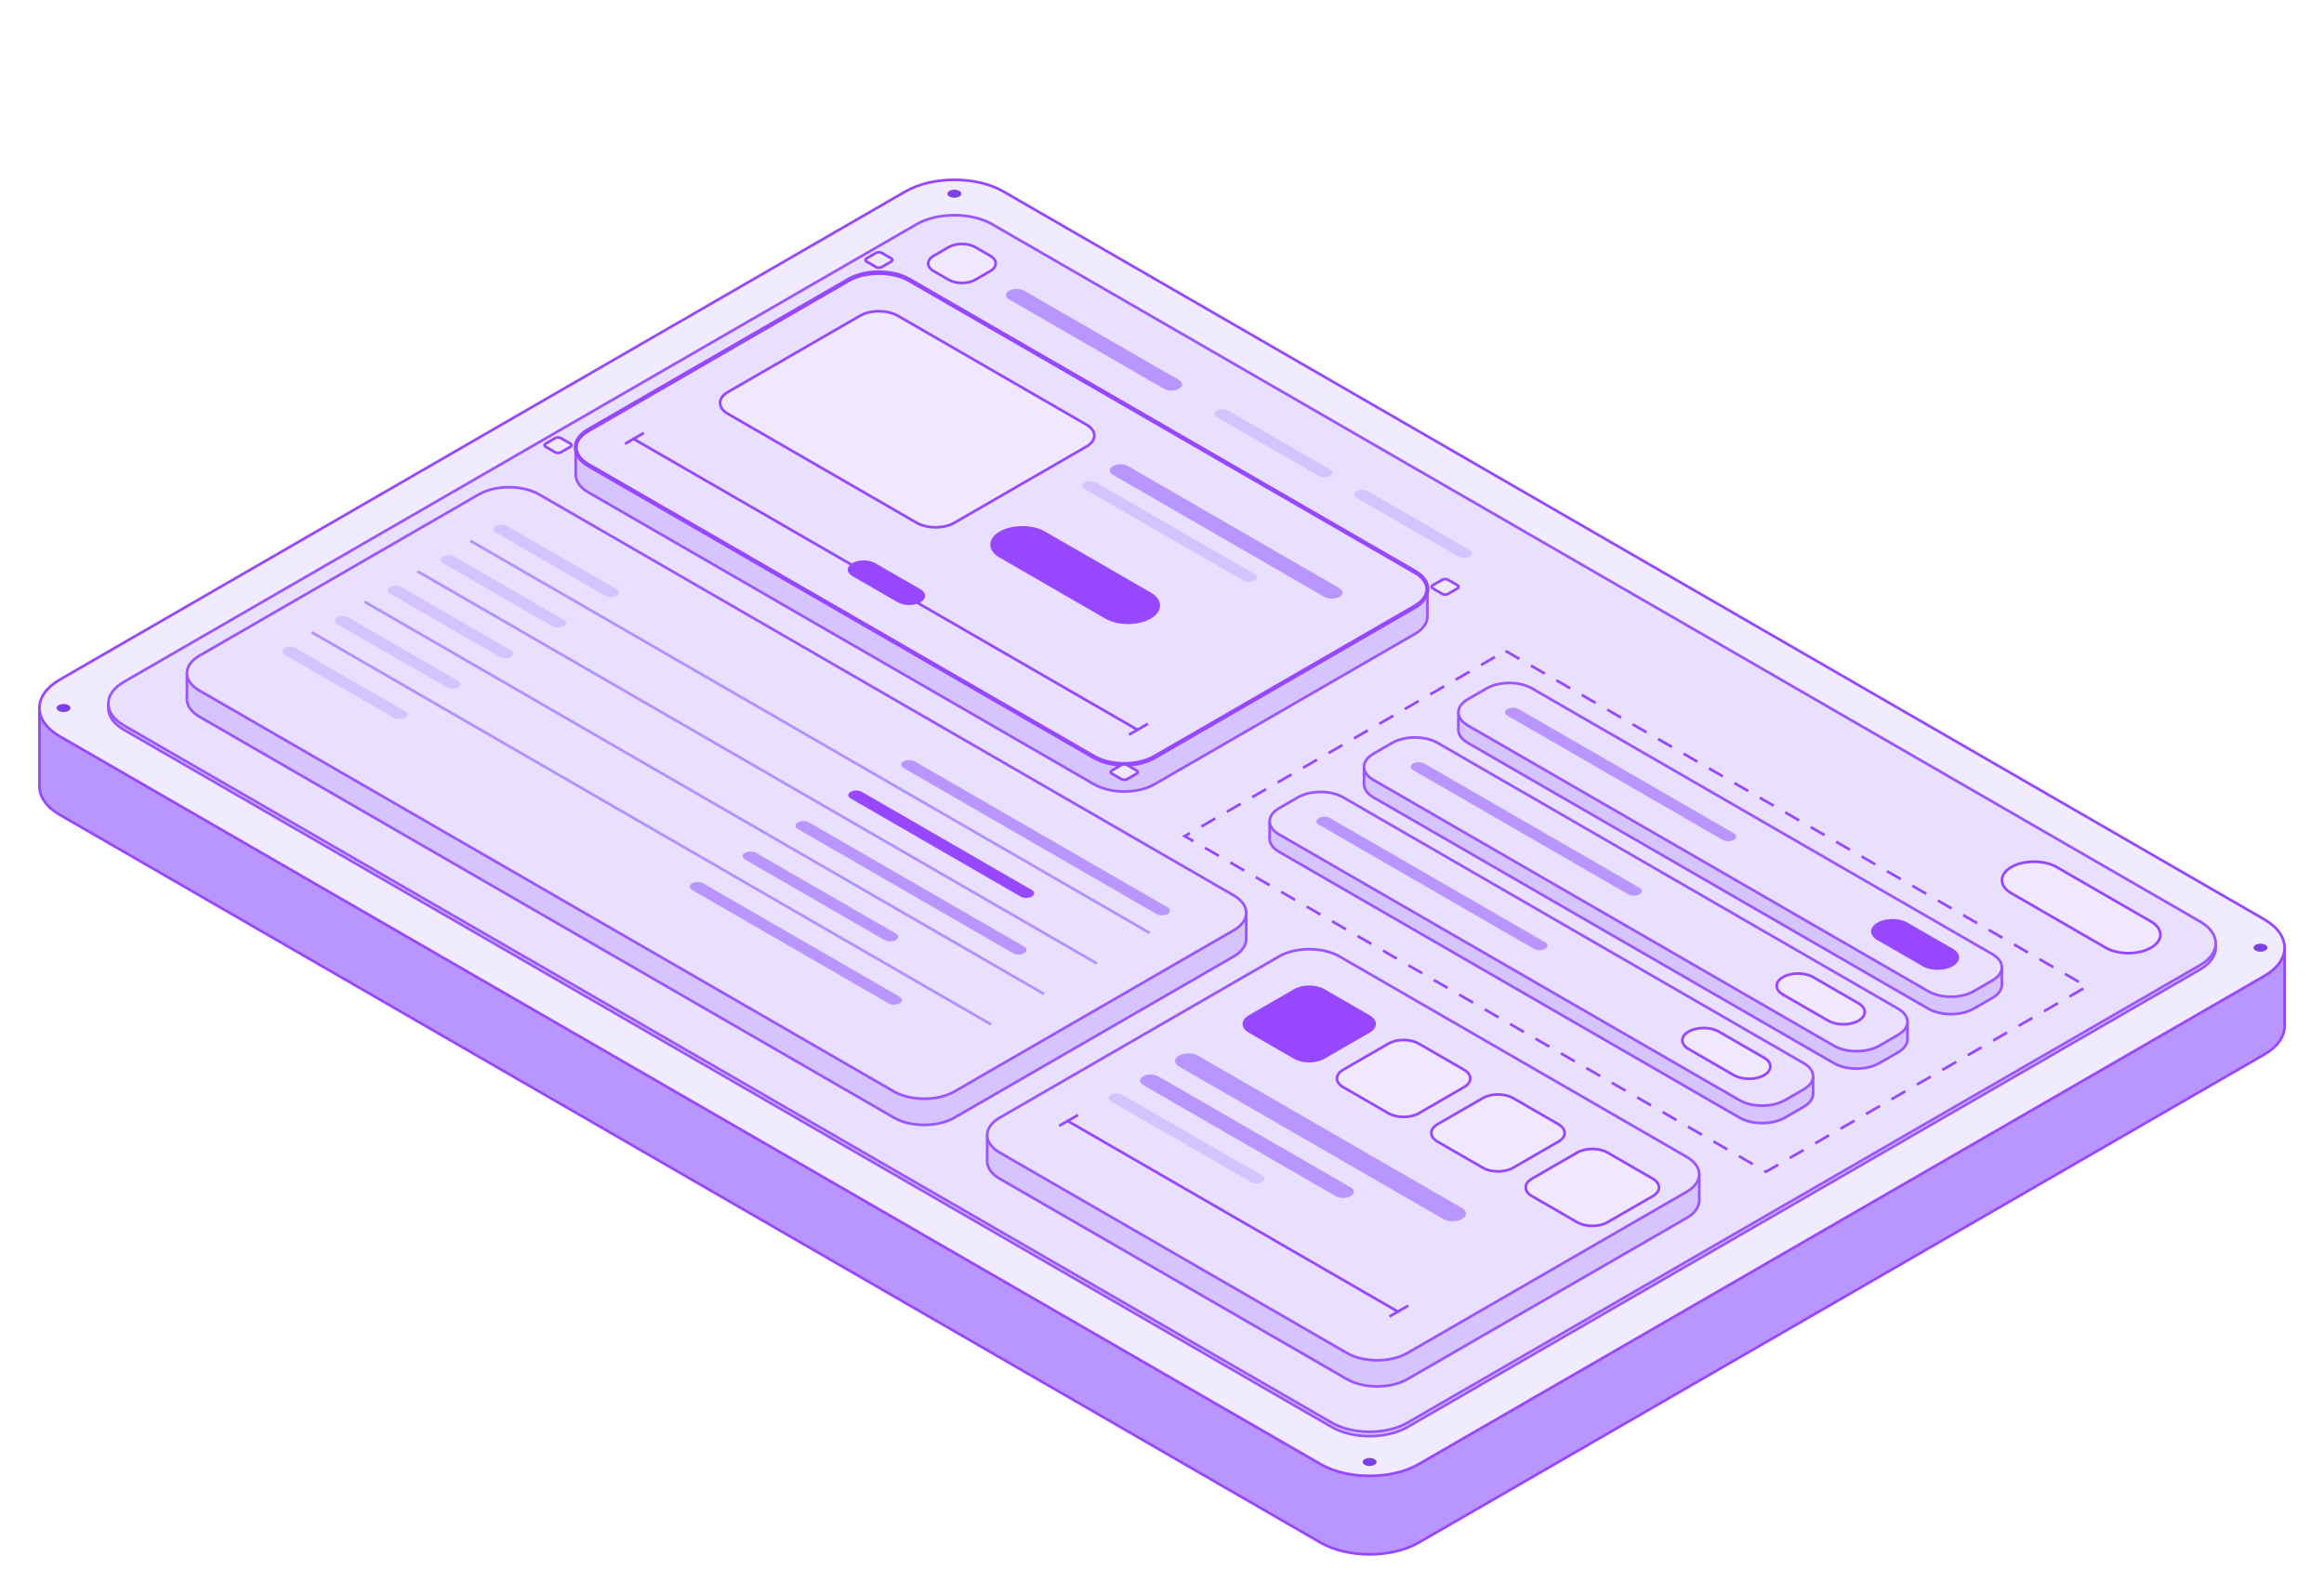
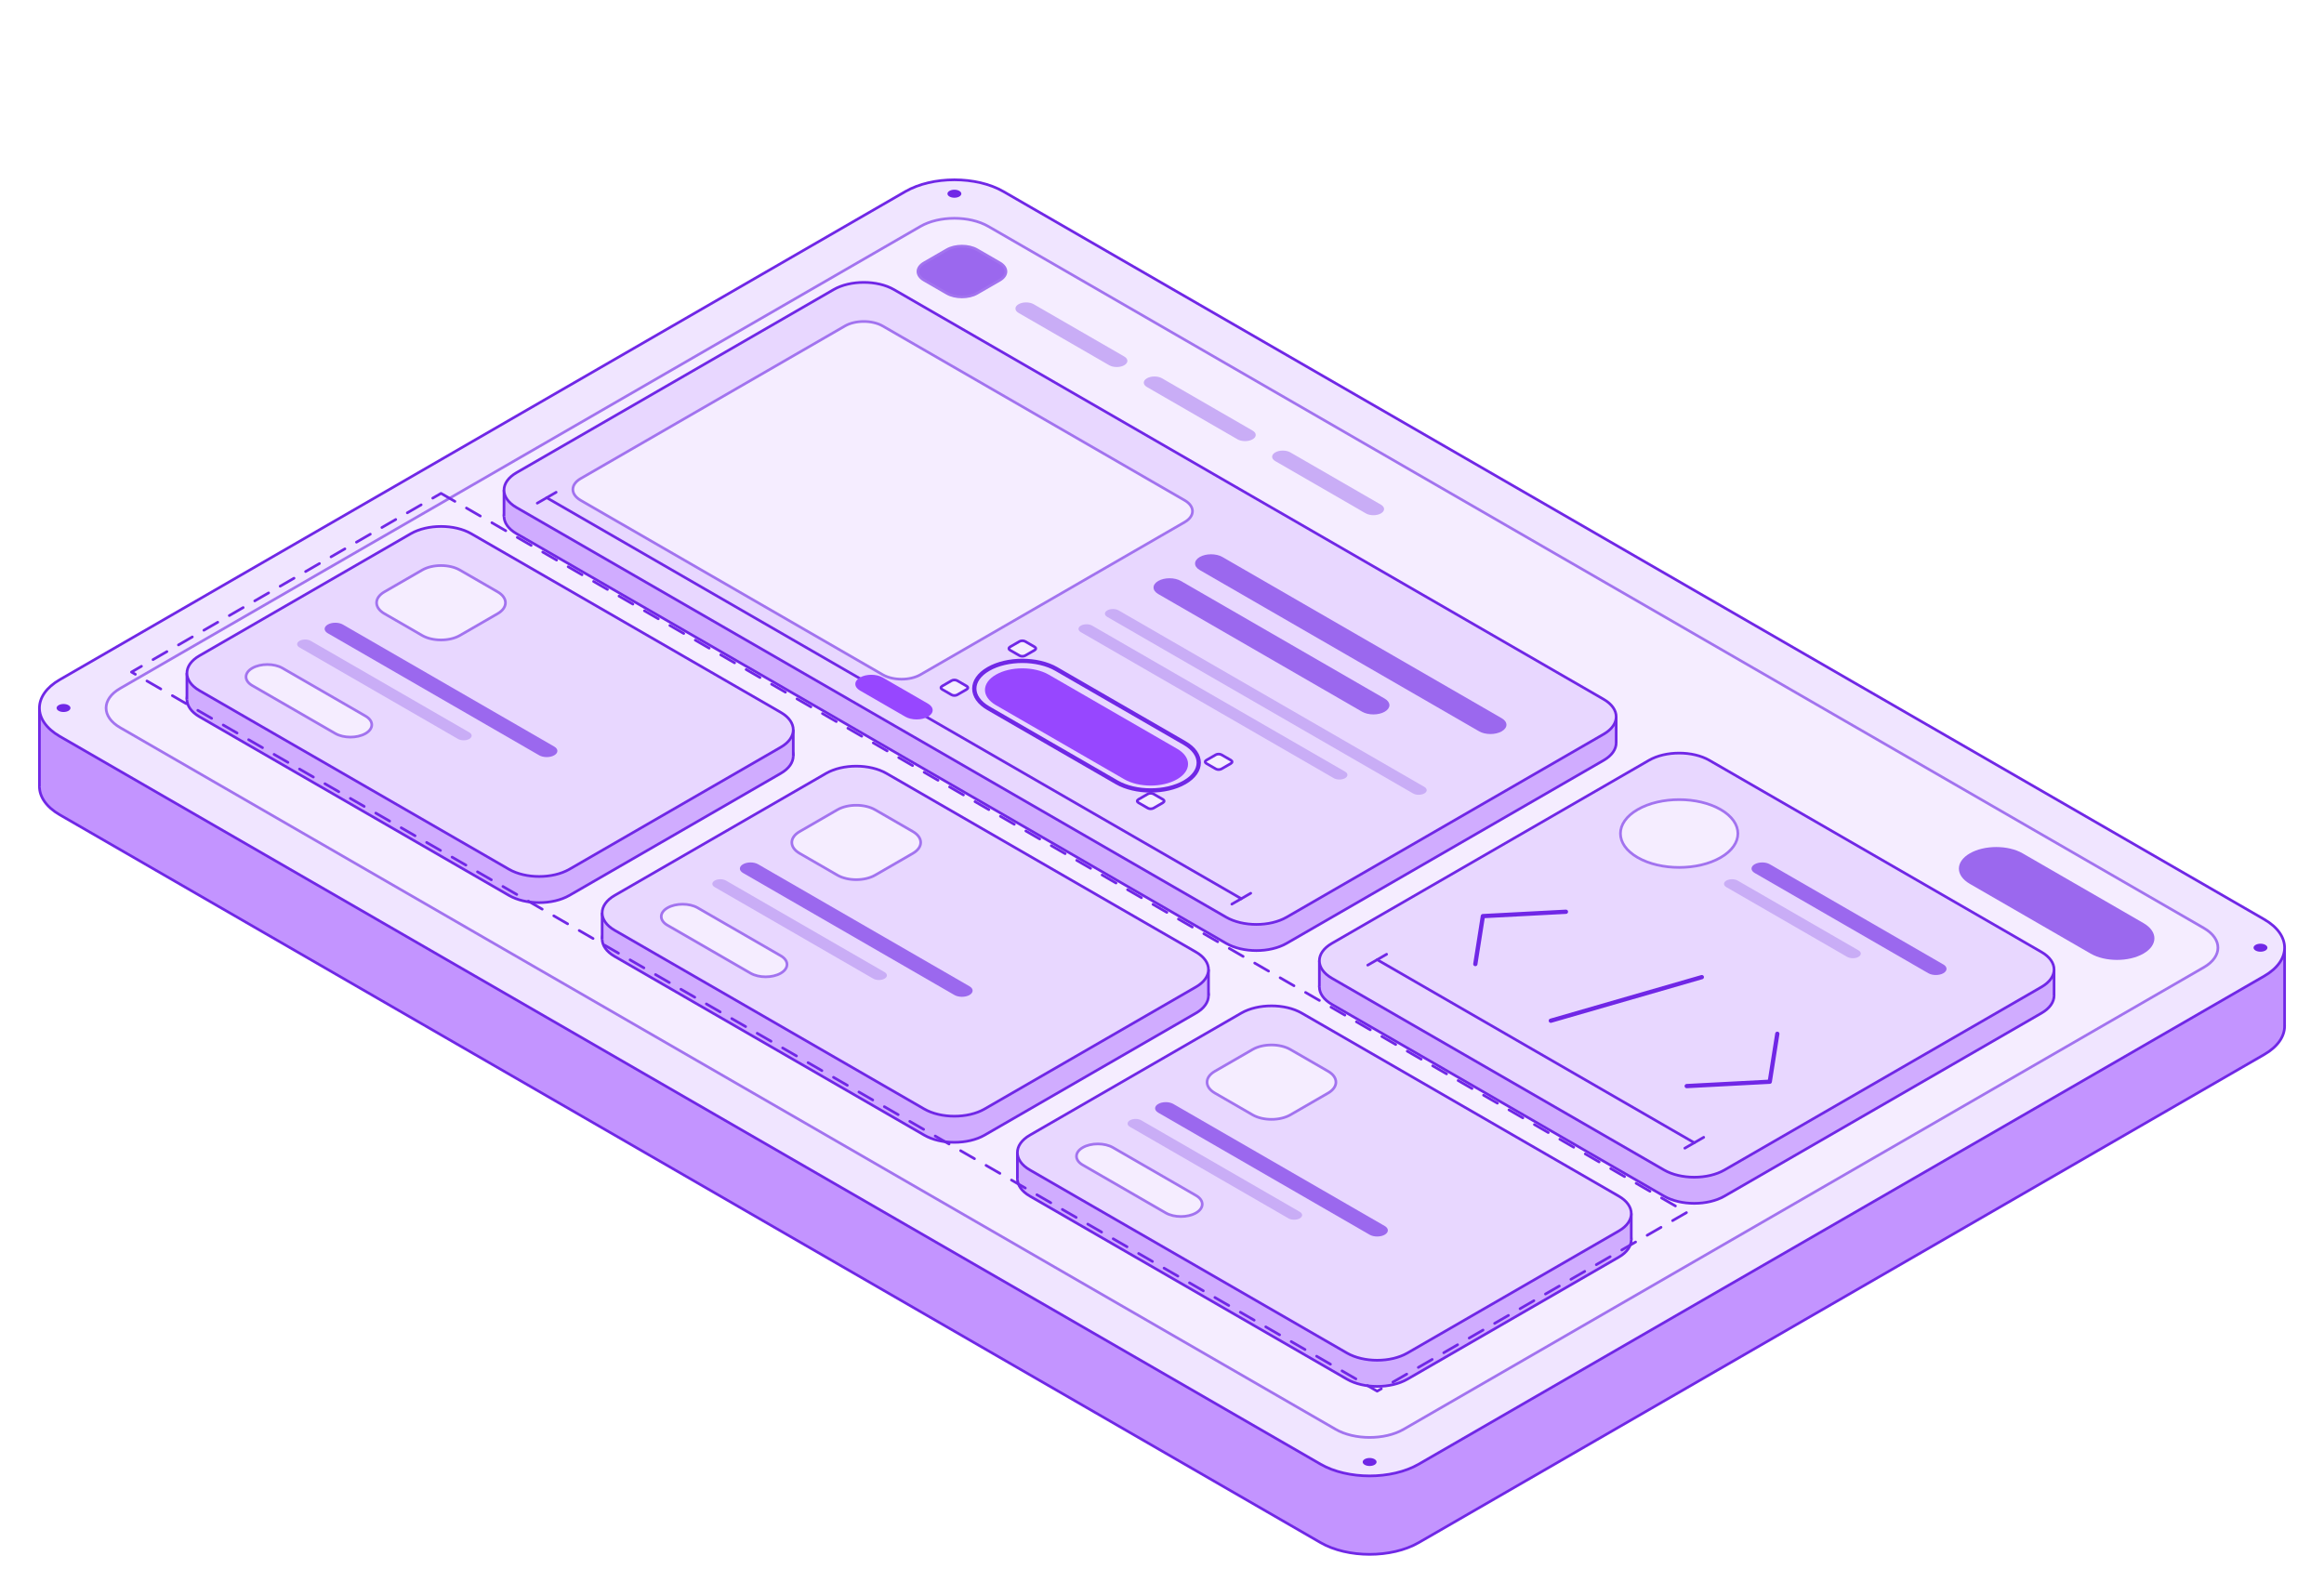
<svg xmlns="http://www.w3.org/2000/svg" viewBox="-435.34 -339.58 870.67 592.61" shape-rendering="geometricPrecision">
-   <style>.l{stroke-width:1px}.l2{stroke-width:1.5px}@media (min-resolution:2dppx){.l{stroke-width:.5px}.l2{stroke-width:1px}}@media (min-resolution:3dppx){.l{stroke-width:.34px}.l2{stroke-width:.67px}}</style>
+   <style>.l{stroke-width:1px}.l2{stroke-width:1.6px}@media (min-resolution:2dppx){.l{stroke-width:.5px}.l2{stroke-width:1px}}@media (min-resolution:3dppx){.l{stroke-width:.34px}.l2{stroke-width:.67px}}</style>
  <g transform="matrix(0.707107,0.408248,-0.707107,0.408248,-77.7817,-249.0315)">
-     <rect x="0" y="0" width="720" height="500" rx="26" fill="#b996ff" stroke="#9747ff" class="l" vector-effect="non-scaling-stroke" />
+     <rect x="0" y="0" width="720" height="500" rx="26" fill="#c394ff" stroke="#7027e6" class="l" vector-effect="non-scaling-stroke" />
  </g>
-   <path d="M-420.566 -74.301L420.566 15.513L420.566 44.907L-420.566 -44.907Z" fill="#b996ff" />
-   <path d="M-420.566 -74.301L-420.566 -44.907M420.566 15.513L420.566 44.907" stroke="#9747ff" class="l" vector-effect="non-scaling-stroke" />
+   <path d="M-420.566 -74.301L420.566 15.513L420.566 44.907L-420.566 -44.907Z" fill="#c394ff" />
+   <path d="M-420.566 -74.301L-420.566 -44.907M420.566 15.513L420.566 44.907" stroke="#7027e6" class="l" vector-effect="non-scaling-stroke" />
  <g transform="matrix(0.707107,0.408248,-0.707107,0.408248,-77.7817,-278.4253)">
-     <rect x="0" y="0" width="720" height="500" rx="26" fill="#f1ebff" stroke="#9747ff" class="l" vector-effect="non-scaling-stroke" />
+     <rect x="0" y="0" width="720" height="500" rx="26" fill="#f0e5ff" stroke="#7027e6" class="l" vector-effect="non-scaling-stroke" />
  </g>
  <g transform="matrix(0.707107,0.408248,-0.707107,0.408248,-77.7817,-278.4253)">
-     <circle cx="14" cy="14" r="2.6" fill="#7c3fe6" />
-     <circle cx="706" cy="14" r="2.6" fill="#7c3fe6" />
-     <circle cx="706" cy="486" r="2.6" fill="#7c3fe6" />
-     <circle cx="14" cy="486" r="2.6" fill="#7c3fe6" />
+     <circle cx="14" cy="14" r="2.6" fill="#7027e6" />
+     <circle cx="706" cy="14" r="2.6" fill="#7027e6" />
+     <circle cx="706" cy="486" r="2.6" fill="#7027e6" />
+     <circle cx="14" cy="486" r="2.6" fill="#7027e6" />
  </g>
  <g transform="matrix(0.707107,0.408248,-0.707107,0.408248,-77.7817,-278.4253)">
-     <rect x="20" y="20" width="680" height="460" rx="20" fill="#d6c4ff" stroke="#9b55ff" class="l" vector-effect="non-scaling-stroke" />
-   </g>
-   <path d="M-394.767 -75.934L394.767 13.880L394.767 15.513L-394.767 -74.301Z" fill="#d6c4ff" />
-   <path d="M-394.767 -75.934L-394.767 -74.301M394.767 13.880L394.767 15.513" stroke="#9b55ff" class="l" vector-effect="non-scaling-stroke" />
-   <g transform="matrix(0.707107,0.408248,-0.707107,0.408248,-77.7817,-280.0583)">
-     <rect x="20" y="20" width="680" height="460" rx="20" fill="#e9e0ff" stroke="#9b55ff" class="l" vector-effect="non-scaling-stroke" />
-   </g>
-   <g transform="matrix(0.707107,0.408248,-0.707107,0.408248,-77.7817,-280.8748)">
-     <rect x="40" y="36" width="22" height="22" rx="7" fill="#efe8ff" stroke="#9747ff" class="l" vector-effect="non-scaling-stroke" />
-   </g>
-   <g transform="matrix(0.707107,0.408248,-0.707107,0.408248,-77.7817,-280.8748)">
-     <rect x="76" y="43" width="90" height="8" rx="4" fill="#b996ff" />
-   </g>
-   <g transform="matrix(0.707107,0.408248,-0.707107,0.408248,-77.7817,-280.8748)">
-     <rect x="186" y="44" width="60" height="6" rx="3" fill="#d5c3ff" />
-   </g>
-   <g transform="matrix(0.707107,0.408248,-0.707107,0.408248,-77.7817,-280.8748)">
-     <rect x="260" y="44" width="60" height="6" rx="3" fill="#d5c3ff" />
+     <rect x="20" y="20" width="680" height="460" rx="18" fill="#f5edff" stroke="#a273ef" class="l" vector-effect="non-scaling-stroke" />
  </g>
  <g transform="matrix(0.707107,0.408248,-0.707107,0.408248,-77.7817,-280.0583)">
-     <rect x="40" y="80" width="300" height="170" rx="16" fill="#d6c4ff" stroke="#9b55ff" class="l" vector-effect="non-scaling-stroke" />
+     <rect x="40" y="312" width="196" height="144" rx="16" fill="#d0acff" stroke="#7027e6" class="l" vector-effect="non-scaling-stroke" />
  </g>
-   <path d="M-219.647 -171.464L99.439 -118.392L99.439 -108.594L-219.647 -161.666Z" fill="#d6c4ff" />
-   <path d="M-219.647 -171.464L-219.647 -161.666M99.439 -118.392L99.439 -108.594" stroke="#9b55ff" class="l" vector-effect="non-scaling-stroke" />
+   <path d="M-365.311 -87.365L-138.149 -66.136L-138.149 -56.338L-365.311 -77.567Z" fill="#d0acff" />
+   <path d="M-365.311 -87.365L-365.311 -77.567M-138.149 -66.136L-138.149 -56.338" stroke="#7027e6" class="l" vector-effect="non-scaling-stroke" />
  <g transform="matrix(0.707107,0.408248,-0.707107,0.408248,-77.7817,-289.8563)">
-     <rect x="40" y="80" width="300" height="170" rx="16" fill="#e9e0ff" stroke="#9b55ff" class="l" vector-effect="non-scaling-stroke" />
-   </g>
-   <g transform="matrix(0.707107,0.408248,-0.707107,0.408248,-77.7817,-280.8748)">
-     <rect x="606" y="34" width="74" height="24" rx="12" fill="#efe8ff" stroke="#9747ff" class="l" vector-effect="non-scaling-stroke" />
+     <rect x="40" y="312" width="196" height="144" rx="16" fill="#e8d7ff" stroke="#7027e6" class="l" vector-effect="non-scaling-stroke" />
  </g>
  <g transform="matrix(0.707107,0.408248,-0.707107,0.408248,-77.7817,-280.0583)">
-     <rect x="392" y="98" width="268" height="34" rx="12" fill="#d6c4ff" stroke="#9b55ff" class="l" vector-effect="non-scaling-stroke" />
+     <rect x="40" y="88" width="408" height="200" rx="16" fill="#d0acff" stroke="#7027e6" class="l" vector-effect="non-scaling-stroke" />
  </g>
-   <path d="M111.037 -72.668L314.642 22.862L314.642 29.394L111.037 -66.136Z" fill="#d6c4ff" />
-   <path d="M111.037 -72.668L111.037 -66.136M314.642 22.862L314.642 29.394" stroke="#9b55ff" class="l" vector-effect="non-scaling-stroke" />
-   <g transform="matrix(0.707107,0.408248,-0.707107,0.408248,-77.7817,-286.5903)">
-     <rect x="392" y="98" width="268" height="34" rx="12" fill="#e9e0ff" stroke="#9b55ff" class="l" vector-effect="non-scaling-stroke" />
+   <path d="M-246.517 -155.951L170.149 -71.035L170.149 -61.237L-246.517 -146.153Z" fill="#d0acff" />
+   <path d="M-246.517 -155.951L-246.517 -146.153M170.149 -71.035L170.149 -61.237" stroke="#7027e6" class="l" vector-effect="non-scaling-stroke" />
+   <g transform="matrix(0.707107,0.408248,-0.707107,0.408248,-77.7817,-289.8563)">
+     <rect x="40" y="88" width="408" height="200" rx="16" fill="#e8d7ff" stroke="#7027e6" class="l" vector-effect="non-scaling-stroke" />
  </g>
  <g transform="matrix(0.707107,0.408248,-0.707107,0.408248,-77.7817,-280.0583)">
-     <rect x="392" y="148" width="268" height="34" rx="12" fill="#d6c4ff" stroke="#9b55ff" class="l" vector-effect="non-scaling-stroke" />
+     <rect x="260" y="312" width="196" height="144" rx="16" fill="#d0acff" stroke="#7027e6" class="l" vector-effect="non-scaling-stroke" />
  </g>
-   <path d="M75.681 -52.256L279.286 43.274L279.286 49.806L75.681 -45.724Z" fill="#d6c4ff" />
-   <path d="M75.681 -52.256L75.681 -45.724M279.286 43.274L279.286 49.806" stroke="#9b55ff" class="l" vector-effect="non-scaling-stroke" />
-   <g transform="matrix(0.707107,0.408248,-0.707107,0.408248,-77.7817,-286.5903)">
-     <rect x="392" y="148" width="268" height="34" rx="12" fill="#e9e0ff" stroke="#9b55ff" class="l" vector-effect="non-scaling-stroke" />
+   <path d="M-209.747 2.449L17.414 23.678L17.414 33.476L-209.747 12.247Z" fill="#d0acff" />
+   <path d="M-209.747 2.449L-209.747 12.247M17.414 23.678L17.414 33.476" stroke="#7027e6" class="l" vector-effect="non-scaling-stroke" />
+   <g transform="matrix(0.707107,0.408248,-0.707107,0.408248,-77.7817,-289.8563)">
+     <rect x="260" y="312" width="196" height="144" rx="16" fill="#e8d7ff" stroke="#7027e6" class="l" vector-effect="non-scaling-stroke" />
  </g>
  <g transform="matrix(0.707107,0.408248,-0.707107,0.408248,-77.7817,-280.0583)">
-     <rect x="392" y="198" width="268" height="34" rx="12" fill="#d6c4ff" stroke="#9b55ff" class="l" vector-effect="non-scaling-stroke" />
+     <rect x="472" y="88" width="208" height="200" rx="16" fill="#d0acff" stroke="#7027e6" class="l" vector-effect="non-scaling-stroke" />
  </g>
-   <path d="M40.326 -31.843L243.931 63.687L243.931 70.219L40.326 -25.311Z" fill="#d6c4ff" />
-   <path d="M40.326 -31.843L40.326 -25.311M243.931 63.687L243.931 70.219" stroke="#9b55ff" class="l" vector-effect="non-scaling-stroke" />
-   <g transform="matrix(0.707107,0.408248,-0.707107,0.408248,-77.7817,-286.5903)">
-     <rect x="392" y="198" width="268" height="34" rx="12" fill="#e9e0ff" stroke="#9b55ff" class="l" vector-effect="non-scaling-stroke" />
+   <path d="M58.953 20.412L334.198 23.678L334.198 33.476L58.953 30.210Z" fill="#d0acff" />
+   <path d="M58.953 20.412L58.953 30.210M334.198 23.678L334.198 33.476" stroke="#7027e6" class="l" vector-effect="non-scaling-stroke" />
+   <g transform="matrix(0.707107,0.408248,-0.707107,0.408248,-77.7817,-289.8563)">
+     <rect x="472" y="88" width="208" height="200" rx="16" fill="#e8d7ff" stroke="#7027e6" class="l" vector-effect="non-scaling-stroke" />
  </g>
  <g transform="matrix(0.707107,0.408248,-0.707107,0.408248,-77.7817,-280.0583)">
-     <rect x="40" y="276" width="400" height="180" rx="16" fill="#d6c4ff" stroke="#9b55ff" class="l" vector-effect="non-scaling-stroke" />
+     <rect x="480" y="312" width="200" height="144" rx="16" fill="#d0acff" stroke="#7027e6" class="l" vector-effect="non-scaling-stroke" />
  </g>
-   <path d="M-365.311 -87.365L31.556 2.449L31.556 12.247L-365.311 -77.567Z" fill="#d6c4ff" />
-   <path d="M-365.311 -87.365L-365.311 -77.567M31.556 2.449L31.556 12.247" stroke="#9b55ff" class="l" vector-effect="non-scaling-stroke" />
+   <path d="M-54.184 92.264L175.806 115.126L175.806 124.924L-54.184 102.062Z" fill="#d0acff" />
+   <path d="M-54.184 92.264L-54.184 102.062M175.806 115.126L175.806 124.924" stroke="#7027e6" class="l" vector-effect="non-scaling-stroke" />
  <g transform="matrix(0.707107,0.408248,-0.707107,0.408248,-77.7817,-289.8563)">
-     <rect x="40" y="276" width="400" height="180" rx="16" fill="#e9e0ff" stroke="#9b55ff" class="l" vector-effect="non-scaling-stroke" />
+     <rect x="480" y="312" width="200" height="144" rx="16" fill="#e8d7ff" stroke="#7027e6" class="l" vector-effect="non-scaling-stroke" />
  </g>
-   <g transform="matrix(0.707107,0.408248,-0.707107,0.408248,-77.7817,-280.2216)">
-     <path d="M372 80L680 80L680 250L372 250Z" fill="none" stroke="#9747ff" class="l" stroke-dasharray="6 5" vector-effect="non-scaling-stroke" />
+   <g transform="matrix(0.707107,0.408248,-0.707107,0.408248,-77.7817,-280.3033)">
+     <rect x="40" y="36" width="28" height="28" rx="8" fill="#9b68ee" stroke="#a273ef" class="l" vector-effect="non-scaling-stroke" />
  </g>
-   <g transform="matrix(0.707107,0.408248,-0.707107,0.408248,-77.7817,-280.0583)">
-     <rect x="464" y="276" width="216" height="180" rx="16" fill="#d6c4ff" stroke="#9b55ff" class="l" vector-effect="non-scaling-stroke" />
+   <g transform="matrix(0.707107,0.408248,-0.707107,0.408248,-77.7817,-280.3033)">
+     <rect x="84" y="46" width="56" height="8" rx="4.0" fill="#c9adf6" />
  </g>
-   <path d="M-65.497 85.732L201.262 100.429L201.262 110.227L-65.497 95.530Z" fill="#d6c4ff" />
-   <path d="M-65.497 85.732L-65.497 95.530M201.262 100.429L201.262 110.227" stroke="#9b55ff" class="l" vector-effect="non-scaling-stroke" />
-   <g transform="matrix(0.707107,0.408248,-0.707107,0.408248,-77.7817,-289.8563)">
-     <rect x="464" y="276" width="216" height="180" rx="16" fill="#e9e0ff" stroke="#9b55ff" class="l" vector-effect="non-scaling-stroke" />
+   <g transform="matrix(0.707107,0.408248,-0.707107,0.408248,-77.7817,-280.3033)">
+     <rect x="152" y="46" width="56" height="8" rx="4.0" fill="#c9adf6" />
  </g>
-   <g transform="matrix(0.707107,0.408248,-0.707107,0.408248,-77.7817,-287.4068)">
-     <rect x="408" y="112" width="120" height="6" rx="3" fill="#b996ff" />
+   <g transform="matrix(0.707107,0.408248,-0.707107,0.408248,-77.7817,-280.3033)">
+     <rect x="220" y="46" width="56" height="8" rx="4.0" fill="#c9adf6" />
  </g>
-   <g transform="matrix(0.707107,0.408248,-0.707107,0.408248,-77.7817,-287.4068)">
-     <rect x="408" y="162" width="120" height="6" rx="3" fill="#b996ff" />
+   <g transform="matrix(0.707107,0.408248,-0.707107,0.408248,-77.7817,-280.3033)">
+     <rect x="588" y="36" width="92" height="28" rx="14" fill="#9b68ee" />
  </g>
-   <g transform="matrix(0.707107,0.408248,-0.707107,0.408248,-77.7817,-287.4068)">
-     <rect x="408" y="212" width="120" height="6" rx="3" fill="#b996ff" />
+   <g transform="matrix(0.707107,0.408248,-0.707107,0.408248,-77.7817,-290.1012)">
+     <rect x="60" y="332" width="40" height="40" rx="10" fill="#f5edff" stroke="#a273ef" class="l" vector-effect="non-scaling-stroke" />
  </g>
-   <g transform="matrix(0.707107,0.408248,-0.707107,0.408248,-77.7817,-287.4068)">
-     <rect x="604" y="107" width="40" height="16" rx="8" fill="#9747ff" />
+   <g transform="matrix(0.707107,0.408248,-0.707107,0.408248,-77.7817,-290.1012)">
+     <rect x="60" y="108" width="180" height="160" rx="10" fill="#f5edff" stroke="#a273ef" class="l" vector-effect="non-scaling-stroke" />
  </g>
-   <g transform="matrix(0.707107,0.408248,-0.707107,0.408248,-77.7817,-287.4068)">
-     <rect x="604" y="157" width="40" height="16" rx="8" fill="#efe8ff" stroke="#9747ff" class="l" vector-effect="non-scaling-stroke" />
+   <g transform="matrix(0.707107,0.408248,-0.707107,0.408248,-77.7817,-290.1012)">
+     <rect x="260" y="146" width="120" height="12" rx="6.0" fill="#9b68ee" />
  </g>
-   <g transform="matrix(0.707107,0.408248,-0.707107,0.408248,-77.7817,-287.4068)">
-     <rect x="604" y="207" width="40" height="16" rx="8" fill="#efe8ff" stroke="#9747ff" class="l" vector-effect="non-scaling-stroke" />
+   <g transform="matrix(0.707107,0.408248,-0.707107,0.408248,-77.7817,-290.1012)">
+     <rect x="260" y="124" width="160" height="12" rx="6.0" fill="#9b68ee" />
  </g>
-   <g transform="matrix(0.707107,0.408248,-0.707107,0.408248,-77.7817,-290.3462)">
-     <rect x="40" y="80" width="300" height="170" rx="16" fill="none" stroke="#9747ff" class="l2" vector-effect="non-scaling-stroke" />
+   <g transform="matrix(0.707107,0.408248,-0.707107,0.408248,-77.7817,-290.1012)">
+     <rect x="60" y="404" width="90" height="6" rx="3.0" fill="#c9adf6" />
+   </g>
+   <g transform="matrix(0.707107,0.408248,-0.707107,0.408248,-77.7817,-290.1012)">
+     <rect x="60" y="424" width="60" height="16" rx="8" fill="#f5edff" stroke="#a273ef" class="l" vector-effect="non-scaling-stroke" />
+   </g>
+   <g transform="matrix(0.707107,0.408248,-0.707107,0.408248,-77.7817,-290.1012)">
+     <rect x="60" y="388" width="120" height="8" rx="4.0" fill="#9b68ee" />
+   </g>
+   <g transform="matrix(0.707107,0.408248,-0.707107,0.408248,-77.7817,-290.1012)">
+     <rect x="260" y="190" width="140" height="6" rx="3.0" fill="#c9adf6" />
+   </g>
+   <g transform="matrix(0.707107,0.408248,-0.707107,0.408248,-77.7817,-290.1012)">
+     <rect x="260" y="224" width="96" height="28" rx="14" fill="#9747ff" />
+   </g>
+   <g transform="matrix(0.707107,0.408248,-0.707107,0.408248,-77.7817,-290.1012)">
+     <rect x="260" y="176" width="168" height="6" rx="3.0" fill="#c9adf6" />
+   </g>
+   <g transform="matrix(0.707107,0.408248,-0.707107,0.408248,-77.7817,-290.1012)">
+     <rect x="280" y="332" width="40" height="40" rx="10" fill="#f5edff" stroke="#a273ef" class="l" vector-effect="non-scaling-stroke" />
+   </g>
+   <g transform="matrix(0.707107,0.408248,-0.707107,0.408248,-77.7817,-290.1012)">
+     <rect x="548" y="136" width="70" height="6" rx="3.0" fill="#c9adf6" />
+   </g>
+   <g transform="matrix(0.707107,0.408248,-0.707107,0.408248,-77.7817,-290.1012)">
+     <rect x="548" y="120" width="100" height="8" rx="4.0" fill="#9b68ee" />
+   </g>
+   <g transform="matrix(0.707107,0.408248,-0.707107,0.408248,-77.7817,-290.1012)">
+     <rect x="280" y="404" width="90" height="6" rx="3.0" fill="#c9adf6" />
+   </g>
+   <g transform="matrix(0.707107,0.408248,-0.707107,0.408248,-77.7817,-290.1012)">
+     <rect x="280" y="424" width="60" height="16" rx="8" fill="#f5edff" stroke="#a273ef" class="l" vector-effect="non-scaling-stroke" />
+   </g>
+   <g transform="matrix(0.707107,0.408248,-0.707107,0.408248,-77.7817,-290.1012)">
+     <rect x="280" y="388" width="120" height="8" rx="4.0" fill="#9b68ee" />
+   </g>
+   <g transform="matrix(0.707107,0.408248,-0.707107,0.408248,-77.7817,-290.1012)">
+     <rect x="500" y="332" width="40" height="40" rx="10" fill="#f5edff" stroke="#a273ef" class="l" vector-effect="non-scaling-stroke" />
+   </g>
+   <g transform="matrix(0.707107,0.408248,-0.707107,0.408248,-77.7817,-290.1012)">
+     <rect x="500" y="404" width="90" height="6" rx="3.0" fill="#c9adf6" />
+   </g>
+   <g transform="matrix(0.707107,0.408248,-0.707107,0.408248,-77.7817,-290.1012)">
+     <rect x="500" y="424" width="60" height="16" rx="8" fill="#f5edff" stroke="#a273ef" class="l" vector-effect="non-scaling-stroke" />
+   </g>
+   <g transform="matrix(0.707107,0.408248,-0.707107,0.408248,-77.7817,-290.1012)">
+     <rect x="500" y="388" width="120" height="8" rx="4.0" fill="#9b68ee" />
+   </g>
+   <g transform="matrix(0.707107,0.408248,-0.707107,0.408248,-77.7817,-290.2645)">
+     <path d="M60 271L60 281" fill="none" stroke="#7027e6" class="l" stroke-linejoin="round" stroke-linecap="round" vector-effect="non-scaling-stroke" />
+   </g>
+   <g transform="matrix(0.707107,0.408248,-0.707107,0.408248,-77.7817,-290.1829)">
+     <circle cx="514" cy="130" r="22" fill="#f5edff" stroke="#a273ef" class="l" vector-effect="non-scaling-stroke" />
+   </g>
+   <g transform="matrix(0.707107,0.408248,-0.707107,0.408248,-77.7817,-290.2645)">
+     <path d="M60 276L428 276" fill="none" stroke="#7027e6" class="l" stroke-linejoin="round" stroke-linecap="round" vector-effect="non-scaling-stroke" />
+   </g>
+   <g transform="matrix(0.707107,0.408248,-0.707107,0.408248,-77.7817,-290.2645)">
+     <path d="M428 271L428 281" fill="none" stroke="#7027e6" class="l" stroke-linejoin="round" stroke-linecap="round" vector-effect="non-scaling-stroke" />
+   </g>
+   <g transform="matrix(0.707107,0.408248,-0.707107,0.408248,-77.7817,-290.2645)">
+     <path d="M520 196L500 220L520 244" fill="none" stroke="#7027e6" class="l2" stroke-linejoin="round" stroke-linecap="round" vector-effect="non-scaling-stroke" />
+   </g>
+   <g transform="matrix(0.707107,0.408248,-0.707107,0.408248,-77.7817,-290.2645)">
+     <path d="M492 263L492 273" fill="none" stroke="#7027e6" class="l" stroke-linejoin="round" stroke-linecap="round" vector-effect="non-scaling-stroke" />
+   </g>
+   <g transform="matrix(0.707107,0.408248,-0.707107,0.408248,-77.7817,-290.2645)">
+     <path d="M586 190L566 250" fill="none" stroke="#7027e6" class="l2" stroke-linejoin="round" stroke-linecap="round" vector-effect="non-scaling-stroke" />
+   </g>
+   <g transform="matrix(0.707107,0.408248,-0.707107,0.408248,-77.7817,-290.2645)">
+     <path d="M632 196L652 220L632 244" fill="none" stroke="#7027e6" class="l2" stroke-linejoin="round" stroke-linecap="round" vector-effect="non-scaling-stroke" />
+   </g>
+   <g transform="matrix(0.707107,0.408248,-0.707107,0.408248,-77.7817,-290.2645)">
+     <path d="M492 268L660 268" fill="none" stroke="#7027e6" class="l" stroke-linejoin="round" stroke-linecap="round" vector-effect="non-scaling-stroke" />
+   </g>
+   <g transform="matrix(0.707107,0.408248,-0.707107,0.408248,-77.7817,-290.2645)">
+     <path d="M660 263L660 273" fill="none" stroke="#7027e6" class="l" stroke-linejoin="round" stroke-linecap="round" vector-effect="non-scaling-stroke" />
+   </g>
+   <g transform="matrix(0.707107,0.408248,-0.707107,0.408248,-77.7817,-290.2645)">
+     <path d="M30 302L690 302L690 466L30 466Z" fill="none" stroke="#7027e6" class="l" stroke-linejoin="round" stroke-linecap="round" stroke-dasharray="6 5" vector-effect="non-scaling-stroke" />
+   </g>
+   <g transform="matrix(0.707107,0.408248,-0.707107,0.408248,-77.7817,-290.5911)">
+     <rect x="256" y="220" width="104" height="36" rx="18" fill="none" stroke="#7027e6" class="l2" vector-effect="non-scaling-stroke" />
  </g>
  <g transform="matrix(0.707107,0.408248,-0.707107,0.408248,-77.7817,-290.6728)">
-     <path d="M56.5 221L56.5 231" stroke="#9747ff" class="l" vector-effect="non-scaling-stroke" />
+     <rect x="226" y="270" width="36" height="12" rx="6" fill="#9747ff" />
  </g>
-   <g transform="matrix(0.707107,0.408248,-0.707107,0.408248,-77.7817,-290.6728)">
-     <rect x="60" y="100" width="120" height="90" rx="10" fill="#efe8ff" stroke="#9747ff" class="l" vector-effect="non-scaling-stroke" />
+   <g transform="matrix(0.707107,0.408248,-0.707107,0.408248,-77.7817,-290.9177)">
+     <rect x="252" y="216" width="8" height="8" rx="1.5" fill="#f5edff" stroke="#7027e6" class="l" vector-effect="non-scaling-stroke" />
  </g>
-   <g transform="matrix(0.707107,0.408248,-0.707107,0.408248,-77.7817,-290.6728)">
-     <rect x="196" y="124" width="90" height="6" rx="3" fill="#d5c3ff" />
+   <g transform="matrix(0.707107,0.408248,-0.707107,0.408248,-77.7817,-290.9177)">
+     <rect x="252" y="252" width="8" height="8" rx="1.5" fill="#f5edff" stroke="#7027e6" class="l" vector-effect="non-scaling-stroke" />
  </g>
-   <g transform="matrix(0.707107,0.408248,-0.707107,0.408248,-77.7817,-290.6728)">
-     <rect x="60" y="300" width="64" height="6" rx="3" fill="#d5c3ff" />
+   <g transform="matrix(0.707107,0.408248,-0.707107,0.408248,-77.7817,-290.9177)">
+     <rect x="356" y="216" width="8" height="8" rx="1.5" fill="#f5edff" stroke="#7027e6" class="l" vector-effect="non-scaling-stroke" />
  </g>
-   <g transform="matrix(0.707107,0.408248,-0.707107,0.408248,-77.7817,-290.6728)">
-     <rect x="196" y="108" width="120" height="8" rx="4" fill="#b996ff" />
-   </g>
-   <g transform="matrix(0.707107,0.408248,-0.707107,0.408248,-77.7817,-290.6728)">
-     <rect x="60" y="328" width="64" height="6" rx="3" fill="#d5c3ff" />
-   </g>
-   <g transform="matrix(0.707107,0.408248,-0.707107,0.408248,-77.7817,-290.6728)">
-     <rect x="196" y="160" width="80" height="24" rx="12" fill="#9747ff" />
-   </g>
-   <g transform="matrix(0.707107,0.408248,-0.707107,0.408248,-77.7817,-290.6728)">
-     <rect x="60" y="356" width="64" height="6" rx="3" fill="#d5c3ff" />
-   </g>
-   <g transform="matrix(0.707107,0.408248,-0.707107,0.408248,-77.7817,-290.6728)">
-     <rect x="60" y="384" width="64" height="6" rx="3" fill="#d5c3ff" />
-   </g>
-   <g transform="matrix(0.707107,0.408248,-0.707107,0.408248,-77.7817,-290.6728)">
-     <rect x="60" y="412" width="64" height="6" rx="3" fill="#d5c3ff" />
-   </g>
-   <g transform="matrix(0.707107,0.408248,-0.707107,0.408248,-77.7817,-290.6728)">
-     <path d="M56 226.5L324 226.5" stroke="#9747ff" class="l" vector-effect="non-scaling-stroke" />
-   </g>
-   <g transform="matrix(0.707107,0.408248,-0.707107,0.408248,-77.7817,-290.6728)">
-     <path d="M323.5 221L323.5 231" stroke="#9747ff" class="l" vector-effect="non-scaling-stroke" />
-   </g>
-   <g transform="matrix(0.707107,0.408248,-0.707107,0.408248,-77.7817,-290.6728)">
-     <rect x="276" y="328" width="96" height="6" rx="3" fill="#9747ff" />
-   </g>
-   <g transform="matrix(0.707107,0.408248,-0.707107,0.408248,-77.7817,-290.6728)">
-     <rect x="276" y="300" width="140" height="6" rx="3" fill="#b996ff" />
-   </g>
-   <g transform="matrix(0.707107,0.408248,-0.707107,0.408248,-77.7817,-290.6728)">
-     <path d="M60 316.5L420 316.5" stroke="#b58eff" class="l" vector-effect="non-scaling-stroke" />
-   </g>
-   <g transform="matrix(0.707107,0.408248,-0.707107,0.408248,-77.7817,-290.6728)">
-     <rect x="276" y="384" width="80" height="6" rx="3" fill="#b996ff" />
-   </g>
-   <g transform="matrix(0.707107,0.408248,-0.707107,0.408248,-77.7817,-290.6728)">
-     <rect x="276" y="356" width="120" height="6" rx="3" fill="#b996ff" />
-   </g>
-   <g transform="matrix(0.707107,0.408248,-0.707107,0.408248,-77.7817,-290.6728)">
-     <path d="M60 344.5L420 344.5" stroke="#b58eff" class="l" vector-effect="non-scaling-stroke" />
-   </g>
-   <g transform="matrix(0.707107,0.408248,-0.707107,0.408248,-77.7817,-290.6728)">
-     <path d="M60 372.5L420 372.5" stroke="#b58eff" class="l" vector-effect="non-scaling-stroke" />
-   </g>
-   <g transform="matrix(0.707107,0.408248,-0.707107,0.408248,-77.7817,-290.6728)">
-     <rect x="276" y="412" width="110" height="6" rx="3" fill="#b996ff" />
-   </g>
-   <g transform="matrix(0.707107,0.408248,-0.707107,0.408248,-77.7817,-290.6728)">
-     <path d="M60 400.5L420 400.5" stroke="#b58eff" class="l" vector-effect="non-scaling-stroke" />
-   </g>
-   <g transform="matrix(0.707107,0.408248,-0.707107,0.408248,-77.7817,-290.6728)">
-     <rect x="484" y="296" width="40" height="40" rx="8" fill="#9747ff" />
-   </g>
-   <g transform="matrix(0.707107,0.408248,-0.707107,0.408248,-77.7817,-290.6728)">
-     <rect x="534" y="296" width="40" height="40" rx="8" fill="#efe8ff" stroke="#9747ff" class="l" vector-effect="non-scaling-stroke" />
-   </g>
-   <g transform="matrix(0.707107,0.408248,-0.707107,0.408248,-77.7817,-290.6728)">
-     <path d="M484.5 419L484.5 429" stroke="#9747ff" class="l" vector-effect="non-scaling-stroke" />
-   </g>
-   <g transform="matrix(0.707107,0.408248,-0.707107,0.408248,-77.7817,-290.6728)">
-     <rect x="584" y="296" width="40" height="40" rx="8" fill="#efe8ff" stroke="#9747ff" class="l" vector-effect="non-scaling-stroke" />
-   </g>
-   <g transform="matrix(0.707107,0.408248,-0.707107,0.408248,-77.7817,-290.6728)">
-     <rect x="484" y="398" width="80" height="6" rx="3" fill="#d5c3ff" />
-   </g>
-   <g transform="matrix(0.707107,0.408248,-0.707107,0.408248,-77.7817,-290.6728)">
-     <rect x="484" y="380" width="110" height="8" rx="4" fill="#b996ff" />
-   </g>
-   <g transform="matrix(0.707107,0.408248,-0.707107,0.408248,-77.7817,-290.6728)">
-     <rect x="484" y="360" width="150" height="10" rx="5" fill="#b996ff" />
-   </g>
-   <g transform="matrix(0.707107,0.408248,-0.707107,0.408248,-77.7817,-290.6728)">
-     <rect x="634" y="296" width="40" height="40" rx="8" fill="#efe8ff" stroke="#9747ff" class="l" vector-effect="non-scaling-stroke" />
-   </g>
-   <g transform="matrix(0.707107,0.408248,-0.707107,0.408248,-77.7817,-290.6728)">
-     <path d="M484 424.5L660 424.5" stroke="#9747ff" class="l" vector-effect="non-scaling-stroke" />
-   </g>
-   <g transform="matrix(0.707107,0.408248,-0.707107,0.408248,-77.7817,-290.6728)">
-     <path d="M659.5 419L659.5 429" stroke="#9747ff" class="l" vector-effect="non-scaling-stroke" />
-   </g>
-   <g transform="matrix(0.707107,0.408248,-0.707107,0.408248,-77.7817,-291.081)">
-     <rect x="172" y="220" width="36" height="12" rx="6" fill="#9747ff" />
-   </g>
-   <g transform="matrix(0.707107,0.408248,-0.707107,0.408248,-77.7817,-291.1627)">
-     <rect x="36" y="76" width="8" height="8" rx="1.5" fill="#efe8ff" stroke="#9747ff" class="l" vector-effect="non-scaling-stroke" />
-   </g>
-   <g transform="matrix(0.707107,0.408248,-0.707107,0.408248,-77.7817,-291.1627)">
-     <rect x="36" y="246" width="8" height="8" rx="1.5" fill="#efe8ff" stroke="#9747ff" class="l" vector-effect="non-scaling-stroke" />
-   </g>
-   <g transform="matrix(0.707107,0.408248,-0.707107,0.408248,-77.7817,-291.1627)">
-     <rect x="336" y="76" width="8" height="8" rx="1.5" fill="#efe8ff" stroke="#9747ff" class="l" vector-effect="non-scaling-stroke" />
-   </g>
-   <g transform="matrix(0.707107,0.408248,-0.707107,0.408248,-77.7817,-291.1627)">
-     <rect x="336" y="246" width="8" height="8" rx="1.5" fill="#efe8ff" stroke="#9747ff" class="l" vector-effect="non-scaling-stroke" />
+   <g transform="matrix(0.707107,0.408248,-0.707107,0.408248,-77.7817,-290.9177)">
+     <rect x="356" y="252" width="8" height="8" rx="1.5" fill="#f5edff" stroke="#7027e6" class="l" vector-effect="non-scaling-stroke" />
  </g>
</svg>
